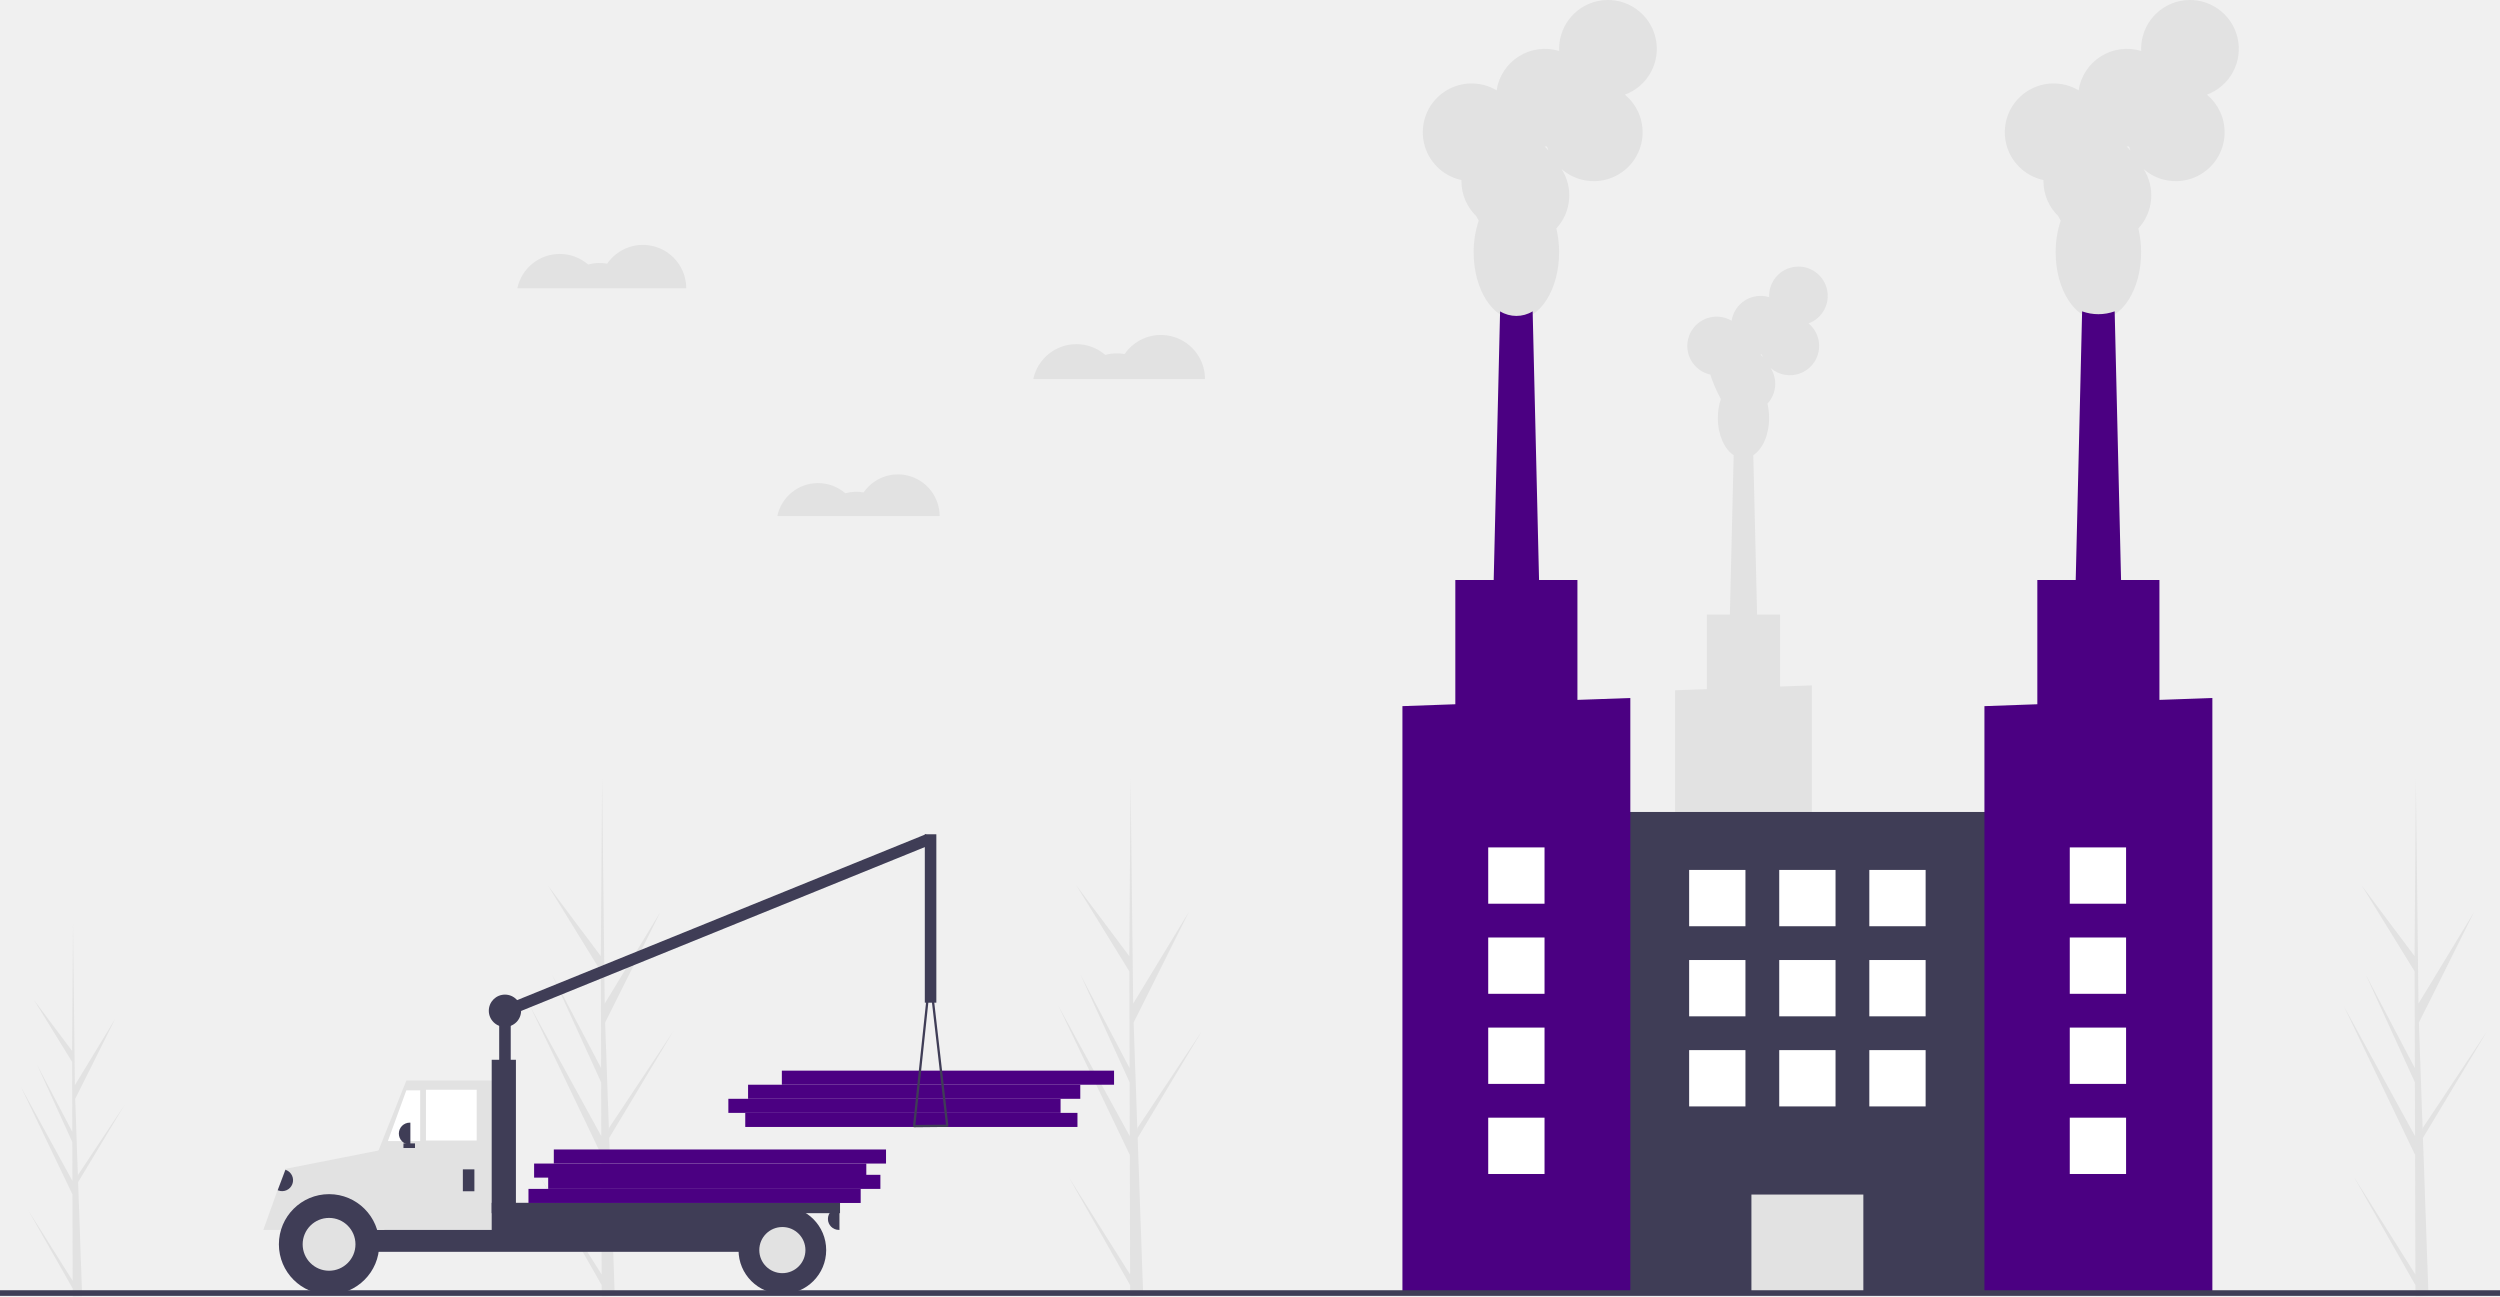
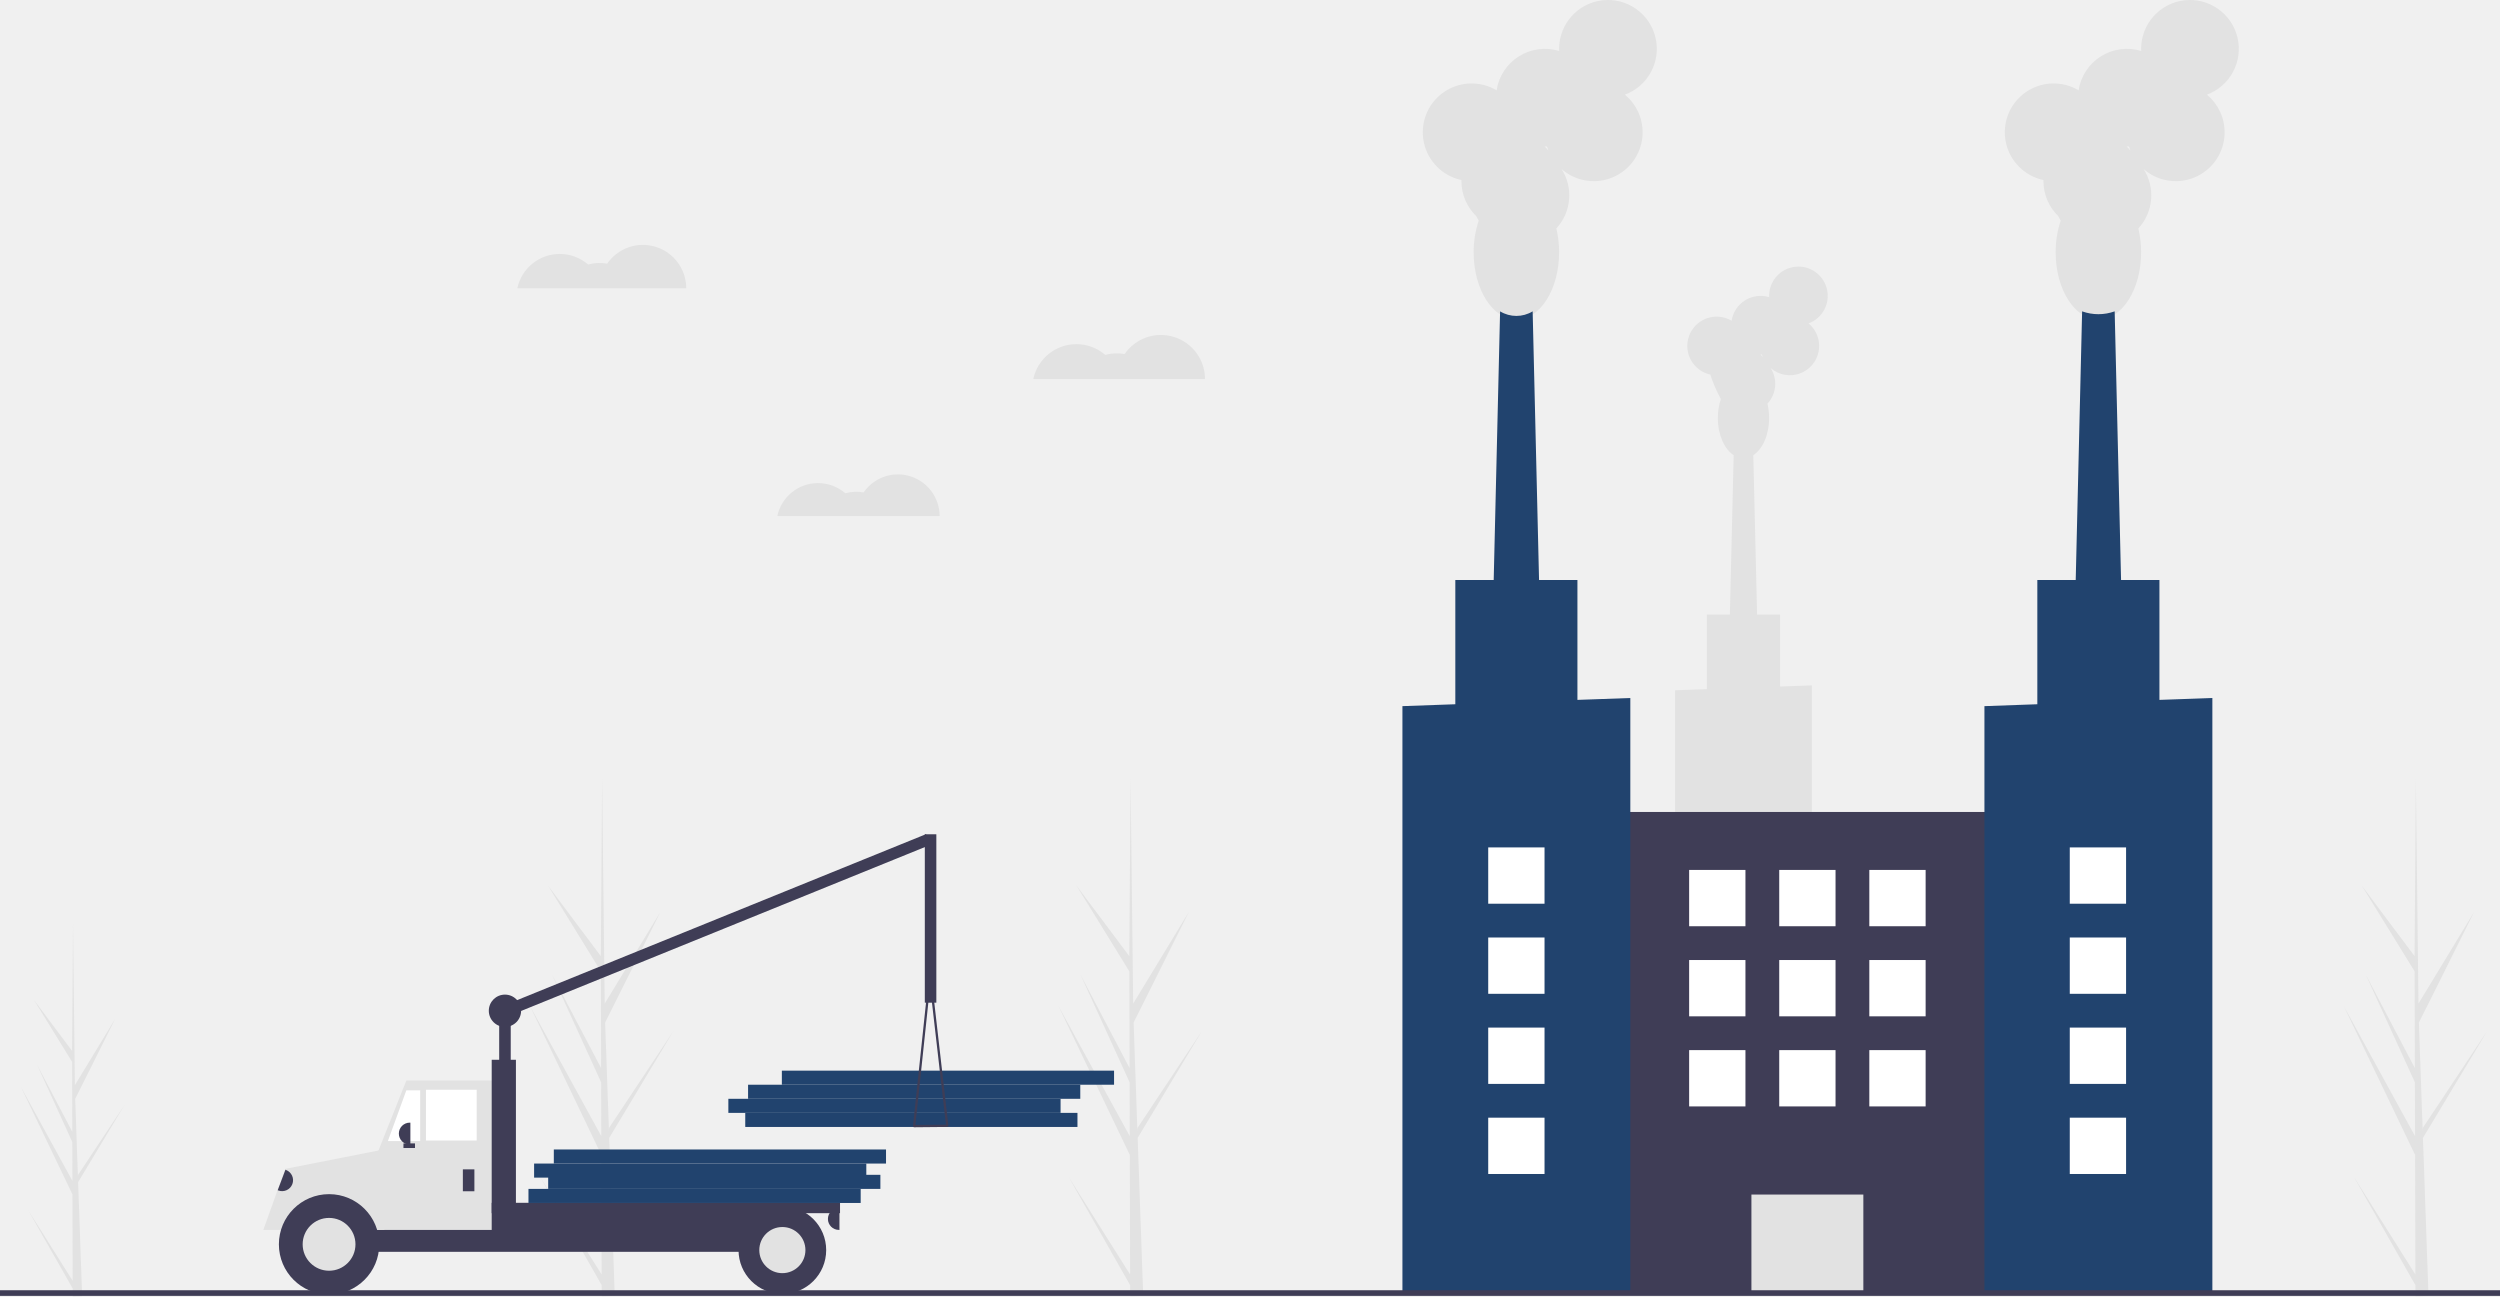
<svg xmlns="http://www.w3.org/2000/svg" id="b6c881ec-80a2-4aeb-a87c-bea63cd39014" data-name="Layer 1" width="888" height="460.526" viewBox="0 0 888 460.526">
  <path d="M369.701,672.443l-21.874-34.714,21.885,38.496.012,3.955q2.341-.027,4.634-.179l-1.784-50.812.023-.393-.04-.075-.17-4.801,22.872-38.046-22.895,34.451-.069,1.017-1.348-38.391,19.662-39.364-19.816,32.618-.922-79.573-.004-.265-.003.261-.449,62.738-18.788-25.102,18.805,30.506.087,34.362-17.433-33.187,17.443,38.239.048,19.107L344.254,577.082l25.343,52.874Z" transform="translate(-156 -219.7372)" fill="#e2e2e2" />
  <path d="M557.413,672.443,535.538,637.729,557.423,676.225l.012,3.955q2.341-.027,4.634-.179L560.285,629.189l.023-.393-.04-.075-.17-4.801L582.97,585.873l-22.895,34.451-.069,1.017-1.348-38.391,19.662-39.364-19.816,32.618-.922-79.573-.004-.265-.003.261-.449,62.738-18.788-25.102,18.805,30.506.087,34.362-17.433-33.187,17.443,38.239.048,19.107-25.323-46.208,25.343,52.874Z" transform="translate(-156 -219.7372)" fill="#e2e2e2" />
  <path d="M181.811,674.676l-15.795-25.067,15.803,27.797.008,2.856q1.69-.02,3.346-.13l-1.288-36.691.017-.284-.029-.054-.123-3.467L200.266,612.164l-16.533,24.877-.049.734-.973-27.722,14.198-28.424-14.309,23.553-.666-57.459-.003-.191-.002.188-.324,45.303-13.567-18.126,13.579,22.028.063,24.813-12.588-23.964,12.595,27.612.035,13.797L163.436,605.816l18.3,38.18Z" transform="translate(-156 -219.7372)" fill="#e2e2e2" />
  <path d="M1013.945,672.443l-21.874-34.714,21.885,38.496.012,3.955q2.341-.027,4.634-.179l-1.784-50.812.023-.393-.04-.075-.17-4.801,22.872-38.046-22.895,34.451-.069,1.017-1.348-38.391,19.662-39.364-19.816,32.618-.922-79.573-.004-.265-.003.261-.449,62.738-18.788-25.102,18.805,30.506.087,34.362-17.433-33.187,17.443,38.239.048,19.107-25.323-46.208,25.343,52.874Z" transform="translate(-156 -219.7372)" fill="#e2e2e2" />
-   <rect x="420.714" y="615.033" width="118" height="5" transform="translate(803.4279 1015.328) rotate(-180)" fill="#4b0082" />
-   <rect x="414.714" y="610.033" width="118" height="5" transform="translate(791.4279 1005.328) rotate(-180)" fill="#4b0082" />
-   <rect x="421.714" y="605.033" width="118" height="5" transform="translate(805.4279 995.3279) rotate(-180)" fill="#4b0082" />
-   <rect x="433.714" y="600.033" width="118" height="5" transform="translate(829.4279 985.3279) rotate(-180)" fill="#4b0082" />
+   <rect x="420.714" y="615.033" width="118" height="5" transform="translate(803.4279 1015.328) rotate(-180)" fill="#21436E" />
+   <rect x="414.714" y="610.033" width="118" height="5" transform="translate(791.4279 1005.328) rotate(-180)" fill="#21436E" />
+   <rect x="421.714" y="605.033" width="118" height="5" transform="translate(805.4279 995.3279) rotate(-180)" fill="#21436E" />
+   <rect x="433.714" y="600.033" width="118" height="5" transform="translate(829.4279 985.3279) rotate(-180)" fill="#21436E" />
  <rect x="333.313" y="577.937" width="4.097" height="29.088" transform="translate(514.7229 965.2259) rotate(-180)" fill="#3f3d56" />
  <rect x="407.831" y="466.888" width="4.097" height="163.621" transform="translate(-100.3859 915.1075) rotate(-112.0915)" fill="#3f3d56" />
  <rect x="257.519" y="636.524" width="35.644" height="13.93" transform="translate(394.6817 1067.241) rotate(-180)" fill="#3f3d56" />
  <rect x="260.797" y="648.815" width="175.76" height="15.568" transform="translate(541.3533 1093.461) rotate(-180)" fill="#3f3d56" />
  <polygon points="133.68 436.862 175.879 436.862 175.879 383.806 144.332 383.806 133.68 410.565 133.68 436.862" fill="#e2e2e2" />
  <rect x="307.297" y="606.821" width="18.027" height="18.027" transform="translate(476.6211 1011.931) rotate(-180)" fill="#fff" />
  <polygon points="137.777 405.315 149.249 405.315 149.249 387.289 144.332 387.289 137.777 405.315" fill="#fff" />
  <rect x="320.408" y="635.09" width="4.097" height="7.784" transform="translate(488.912 1058.227) rotate(-180)" fill="#3f3d56" />
  <path d="M297.669,618.497h.205a3.892,3.892,0,0,1,3.892,3.892v0a3.892,3.892,0,0,1-3.892,3.892h-.205a0,0,0,0,1,0,0v-7.784A0,0,0,0,1,297.669,618.497Z" transform="translate(443.4357 1025.042) rotate(180)" fill="#3f3d56" />
  <path d="M450.077,648.815h.205a3.892,3.892,0,0,1,3.892,3.892v0a3.892,3.892,0,0,1-3.892,3.892h-.205a0,0,0,0,1,0,0v-7.784A0,0,0,0,1,450.077,648.815Z" transform="matrix(-1, 0, 0, -1, 748.2503, 1085.677)" fill="#3f3d56" />
  <path d="M273.292,648.756a20.27,20.27,0,0,0-15.756,7.843h-8.007l7.784-21.684,36.258-7.151-1.024,28.835H289.048A20.27,20.27,0,0,0,273.292,648.756Z" transform="translate(-156 -219.7372)" fill="#e2e2e2" />
  <circle cx="116.883" cy="441.983" r="17.822" fill="#3f3d56" />
  <circle cx="116.883" cy="441.983" r="9.38" fill="#e2e2e2" />
  <circle cx="277.894" cy="444.032" r="15.568" fill="#3f3d56" />
  <circle cx="277.894" cy="444.032" r="8.194" fill="#e2e2e2" />
  <rect x="330.65" y="596.169" width="8.604" height="62.069" transform="translate(513.9036 1034.67) rotate(-180)" fill="#3f3d56" />
  <rect x="330.65" y="646.971" width="123.729" height="3.687" transform="translate(629.0284 1077.893) rotate(-180)" fill="#3f3d56" />
  <rect x="299.308" y="625.872" width="4.097" height="1.639" transform="translate(446.7132 1033.645) rotate(-180)" fill="#3f3d56" />
  <path d="M480.394,620.002a.41.41,0,0,1-.104-.318l5.65-53.432a.41.41,0,0,1,.406-.367h.002a.41.41,0,0,1,.407.363L492.866,619.569a.41.41,0,0,1-.403.456l-11.761.111h-.004A.409.409,0,0,1,480.394,620.002Zm5.97-49.966-5.211,49.277L492,619.21Z" transform="translate(-156 -219.7372)" fill="#3f3d56" />
  <path d="M255.88,635.705h.205a3.892,3.892,0,0,1,3.892,3.892v0a3.892,3.892,0,0,1-3.892,3.892h-.205a0,0,0,0,1,0,0v-7.784A0,0,0,0,1,255.88,635.705Z" transform="translate(86.94131 -269.6233) rotate(20.71738)" fill="#3f3d56" />
  <rect x="484.491" y="516.073" width="4.097" height="59.816" transform="translate(817.0794 872.2247) rotate(-180)" fill="#3f3d56" />
  <circle cx="179.361" cy="359.02" r="5.736" fill="#3f3d56" />
-   <rect x="343.714" y="642.033" width="118" height="5" transform="translate(649.4279 1069.328) rotate(-180)" fill="#4b0082" />
-   <rect x="350.714" y="637.033" width="118" height="5" transform="translate(663.4279 1059.328) rotate(-180)" fill="#4b0082" />
-   <rect x="345.714" y="633.033" width="118" height="5" transform="translate(653.4279 1051.328) rotate(-180)" fill="#4b0082" />
-   <rect x="352.714" y="628.033" width="118" height="5" transform="translate(667.4279 1041.328) rotate(-180)" fill="#4b0082" />
+   <rect x="343.714" y="642.033" width="118" height="5" transform="translate(649.4279 1069.328) rotate(-180)" fill="#21436E" />
+   <rect x="350.714" y="637.033" width="118" height="5" transform="translate(663.4279 1059.328) rotate(-180)" fill="#21436E" />
+   <rect x="345.714" y="633.033" width="118" height="5" transform="translate(653.4279 1051.328) rotate(-180)" fill="#21436E" />
+   <rect x="352.714" y="628.033" width="118" height="5" transform="translate(667.4279 1041.328) rotate(-180)" fill="#21436E" />
  <path d="M538.337,341.979a15.596,15.596,0,0,1,10.237,3.814,15.606,15.606,0,0,1,6.887-.303,15.66,15.66,0,0,1,28.555,8.887H523.019A15.665,15.665,0,0,1,538.337,341.979Z" transform="translate(-156 -219.7372)" fill="#e2e2e2" />
  <path d="M446.572,391.327a14.744,14.744,0,0,1,9.678,3.606,14.755,14.755,0,0,1,6.511-.286,14.805,14.805,0,0,1,26.996,8.402H432.09A14.81,14.81,0,0,1,446.572,391.327Z" transform="translate(-156 -219.7372)" fill="#e2e2e2" />
  <path d="M354.824,309.935a15.341,15.341,0,0,1,10.069,3.752,15.351,15.351,0,0,1,6.775-.298,15.404,15.404,0,0,1,28.088,8.742h-60A15.409,15.409,0,0,1,354.824,309.935Z" transform="translate(-156 -219.7372)" fill="#e2e2e2" />
  <path d="M750.999,464.923V589.828H799.573V463.188l-11.276.403V438.033h-8.179l-1.348-56.604c3.3-2.151,5.623-7.258,5.623-13.222a21.669,21.669,0,0,0-.594-5.084,10.4,10.4,0,0,0,1.12-12.668,10.407,10.407,0,1,0,13.487-15.851,10.41,10.41,0,1,0-14.014-9.767c0,.152.005.304.011.454a10.415,10.415,0,0,0-13.338,8.383,10.409,10.409,0,1,0-7.485,19.127c-.002.076-.006.151-.006.227a50.599,50.599,0,0,0,3.676,8.435,21.026,21.026,0,0,0-1.074,6.745c0,5.964,2.322,11.072,5.623,13.222l-1.348,56.604h-8.178V464.52Zm30.332-119.268.027.001c.15,0,.299-.005.448-.011q.141.461.322.904A10.453,10.453,0,0,0,781.331,345.654Z" transform="translate(-156 -219.7372)" fill="#e2e2e2" />
  <rect x="724.254" y="508.148" width="147.458" height="170.589" transform="translate(1439.966 967.1482) rotate(-180)" fill="#3f3d56" />
  <rect x="778.105" y="644.041" width="39.756" height="34.696" transform="translate(1439.966 1103.041) rotate(-180)" fill="#e2e2e2" />
  <path d="M675.111,283.692c-.003.126-.01.251-.01.377a17.293,17.293,0,0,0,5.26,12.437,17.329,17.329,0,0,0,.867,1.62,35.029,35.029,0,0,0-1.79,11.241c0,13.174,6.796,23.854,15.18,23.854s15.18-10.68,15.18-23.854a36.105,36.105,0,0,0-.989-8.473,17.334,17.334,0,0,0,1.867-21.113,17.346,17.346,0,1,0,22.479-26.419,17.35,17.35,0,1,0-23.356-16.278c0,.254.008.506.019.757a17.359,17.359,0,0,0-22.23,13.971,17.348,17.348,0,1,0-12.476,31.879Zm29.627-11.911c.25,0,.499-.008.746-.019q.233.769.536,1.506a17.387,17.387,0,0,0-1.327-1.488Z" transform="translate(-156 -219.7372)" fill="#e2e2e2" />
-   <path d="M685.941,451.767h17.35l-.62-26.02v-.01l-2.271-95.41a11.095,11.095,0,0,1-11.57,0l-2.27,95.41v.01Z" transform="translate(-156 -219.7372)" fill="#4b0082" />
-   <polygon points="498.141 250.82 498.141 459 579.092 459 579.092 247.93 560.301 248.6 560.301 206.01 516.931 206.01 516.931 250.15 498.141 250.82" fill="#4b0082" />
+   <path d="M685.941,451.767h17.35l-.62-26.02v-.01l-2.271-95.41a11.095,11.095,0,0,1-11.57,0l-2.27,95.41v.01Z" transform="translate(-156 -219.7372)" fill="#21436E" />
+   <polygon points="498.141 250.82 498.141 459 579.092 459 579.092 247.93 560.301 248.6 560.301 206.01 516.931 206.01 516.931 250.15 498.141 250.82" fill="#21436E" />
  <path d="M881.841,283.692c-.003.126-.01.251-.01.377a17.293,17.293,0,0,0,5.26,12.437,17.329,17.329,0,0,0,.867,1.62,35.029,35.029,0,0,0-1.79,11.241c0,13.174,6.796,23.854,15.18,23.854s15.18-10.68,15.18-23.854a36.106,36.106,0,0,0-.989-8.473,17.334,17.334,0,0,0,1.867-21.113,17.346,17.346,0,1,0,22.479-26.419,17.35,17.35,0,1,0-23.356-16.278c0,.254.008.506.019.757a17.359,17.359,0,0,0-22.23,13.971,17.348,17.348,0,1,0-12.476,31.879ZM911.468,271.781c.25,0,.499-.008.746-.019q.233.769.536,1.506a17.385,17.385,0,0,0-1.327-1.488Z" transform="translate(-156 -219.7372)" fill="#e2e2e2" />
-   <path d="M892.674,451.767h17.348L907.131,330.331a17.101,17.101,0,0,1-11.565,0Z" transform="translate(-156 -219.7372)" fill="#4b0082" />
-   <polygon points="704.871 250.82 704.871 459 785.831 459 785.831 247.93 779.181 248.17 767.031 248.6 767.031 206.01 723.661 206.01 723.661 250.15 704.871 250.82" fill="#4b0082" />
+   <path d="M892.674,451.767h17.348L907.131,330.331a17.101,17.101,0,0,1-11.565,0Z" transform="translate(-156 -219.7372)" fill="#21436E" />
+   <polygon points="704.871 250.82 704.871 459 785.831 459 785.831 247.93 779.181 248.17 767.031 248.6 767.031 206.01 723.661 206.01 723.661 250.15 704.871 250.82" fill="#21436E" />
  <rect x="819.983" y="528.737" width="20" height="20" transform="translate(1503.966 857.7372) rotate(-180)" fill="#fff" />
  <rect x="787.983" y="528.737" width="20" height="20" transform="translate(1439.966 857.7372) rotate(-180)" fill="#fff" />
  <rect x="755.983" y="528.737" width="20" height="20" transform="translate(1375.966 857.7372) rotate(-180)" fill="#fff" />
  <rect x="819.983" y="560.737" width="20" height="20" transform="translate(1503.966 921.7372) rotate(-180)" fill="#fff" />
  <rect x="787.983" y="560.737" width="20" height="20" transform="translate(1439.966 921.7372) rotate(-180)" fill="#fff" />
  <rect x="755.983" y="560.737" width="20" height="20" transform="translate(1375.966 921.7372) rotate(-180)" fill="#fff" />
  <rect x="819.983" y="592.737" width="20" height="20" transform="translate(1503.966 985.7372) rotate(-180)" fill="#fff" />
  <rect x="787.983" y="592.737" width="20" height="20" transform="translate(1439.966 985.7372) rotate(-180)" fill="#fff" />
  <rect x="755.983" y="592.737" width="20" height="20" transform="translate(1375.966 985.7372) rotate(-180)" fill="#fff" />
  <rect x="684.618" y="520.737" width="20" height="20" transform="translate(1233.235 841.7372) rotate(-180)" fill="#fff" />
  <rect x="684.618" y="552.737" width="20" height="20" transform="translate(1233.235 905.7372) rotate(-180)" fill="#fff" />
  <rect x="684.618" y="584.737" width="20" height="20" transform="translate(1233.235 969.7372) rotate(-180)" fill="#fff" />
  <rect x="684.618" y="616.737" width="20" height="20" transform="translate(1233.235 1033.737) rotate(-180)" fill="#fff" />
  <rect x="891.181" y="520.737" width="20" height="20" transform="translate(1646.363 841.7372) rotate(-180)" fill="#fff" />
  <rect x="891.181" y="552.737" width="20" height="20" transform="translate(1646.363 905.7372) rotate(-180)" fill="#fff" />
  <rect x="891.181" y="584.737" width="20" height="20" transform="translate(1646.363 969.7372) rotate(-180)" fill="#fff" />
  <rect x="891.181" y="616.737" width="20" height="20" transform="translate(1646.363 1033.737) rotate(-180)" fill="#fff" />
  <rect y="458.295" width="888" height="2" fill="#3f3d56" />
</svg>
